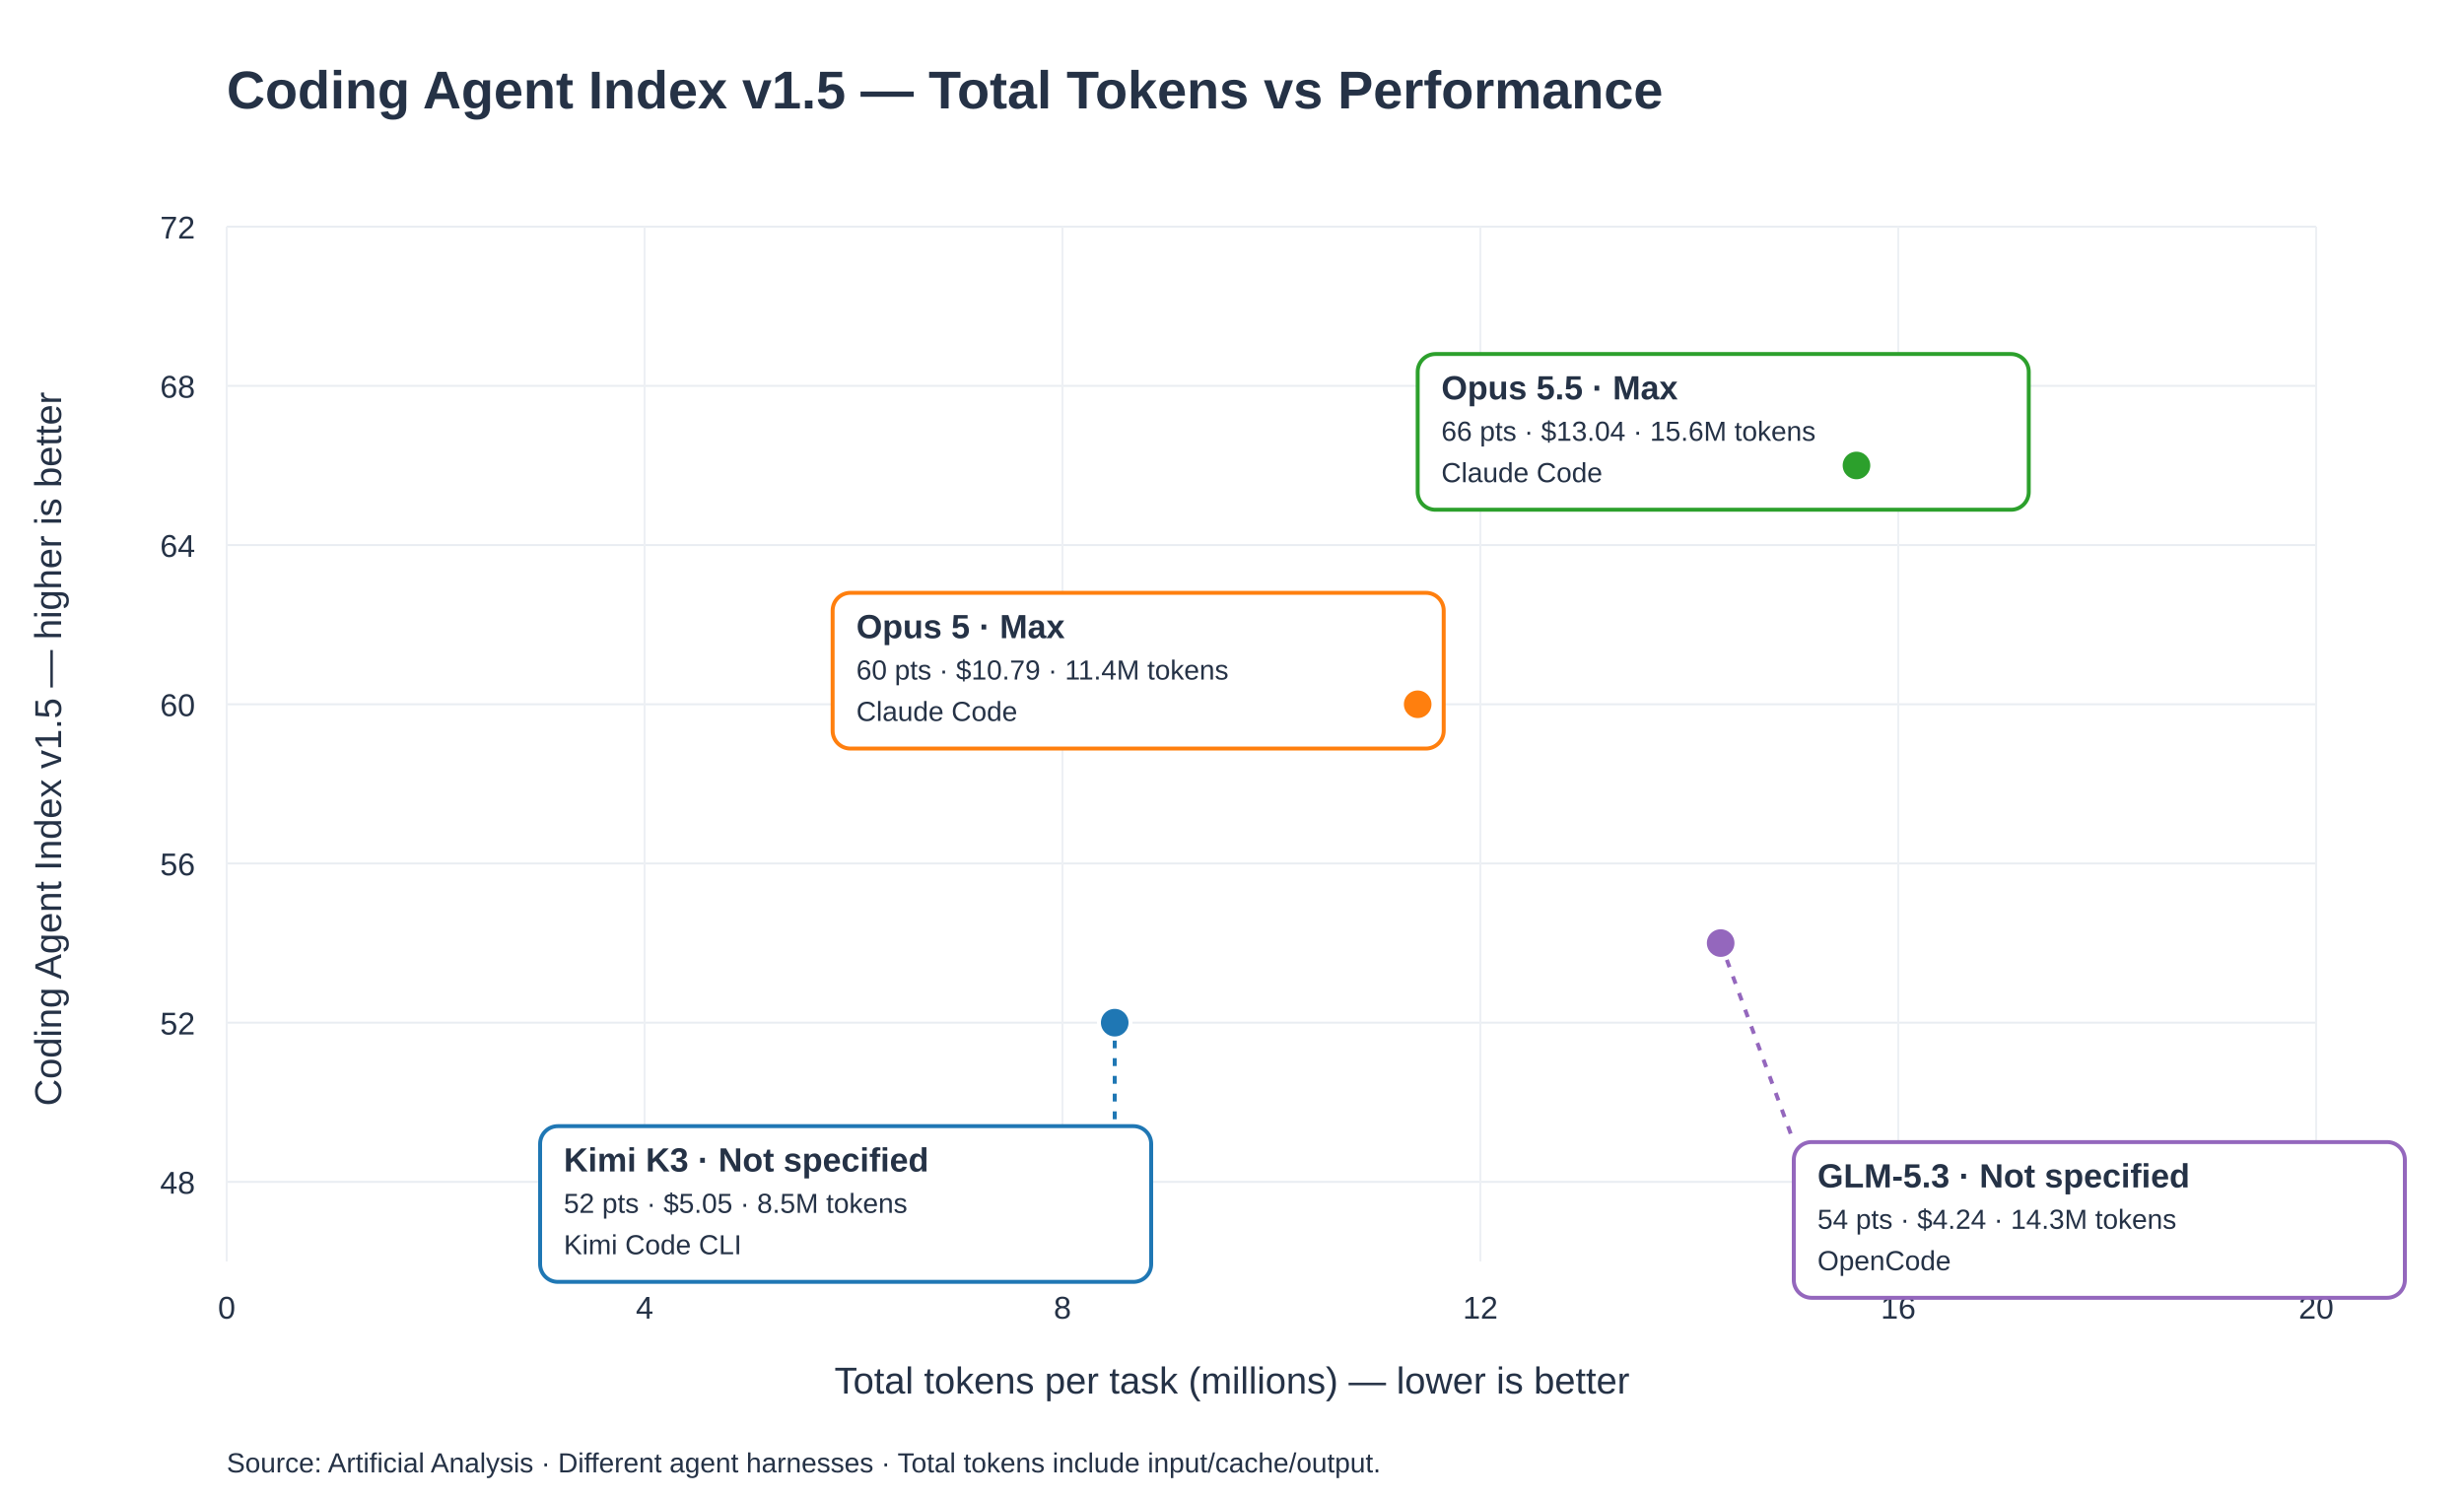
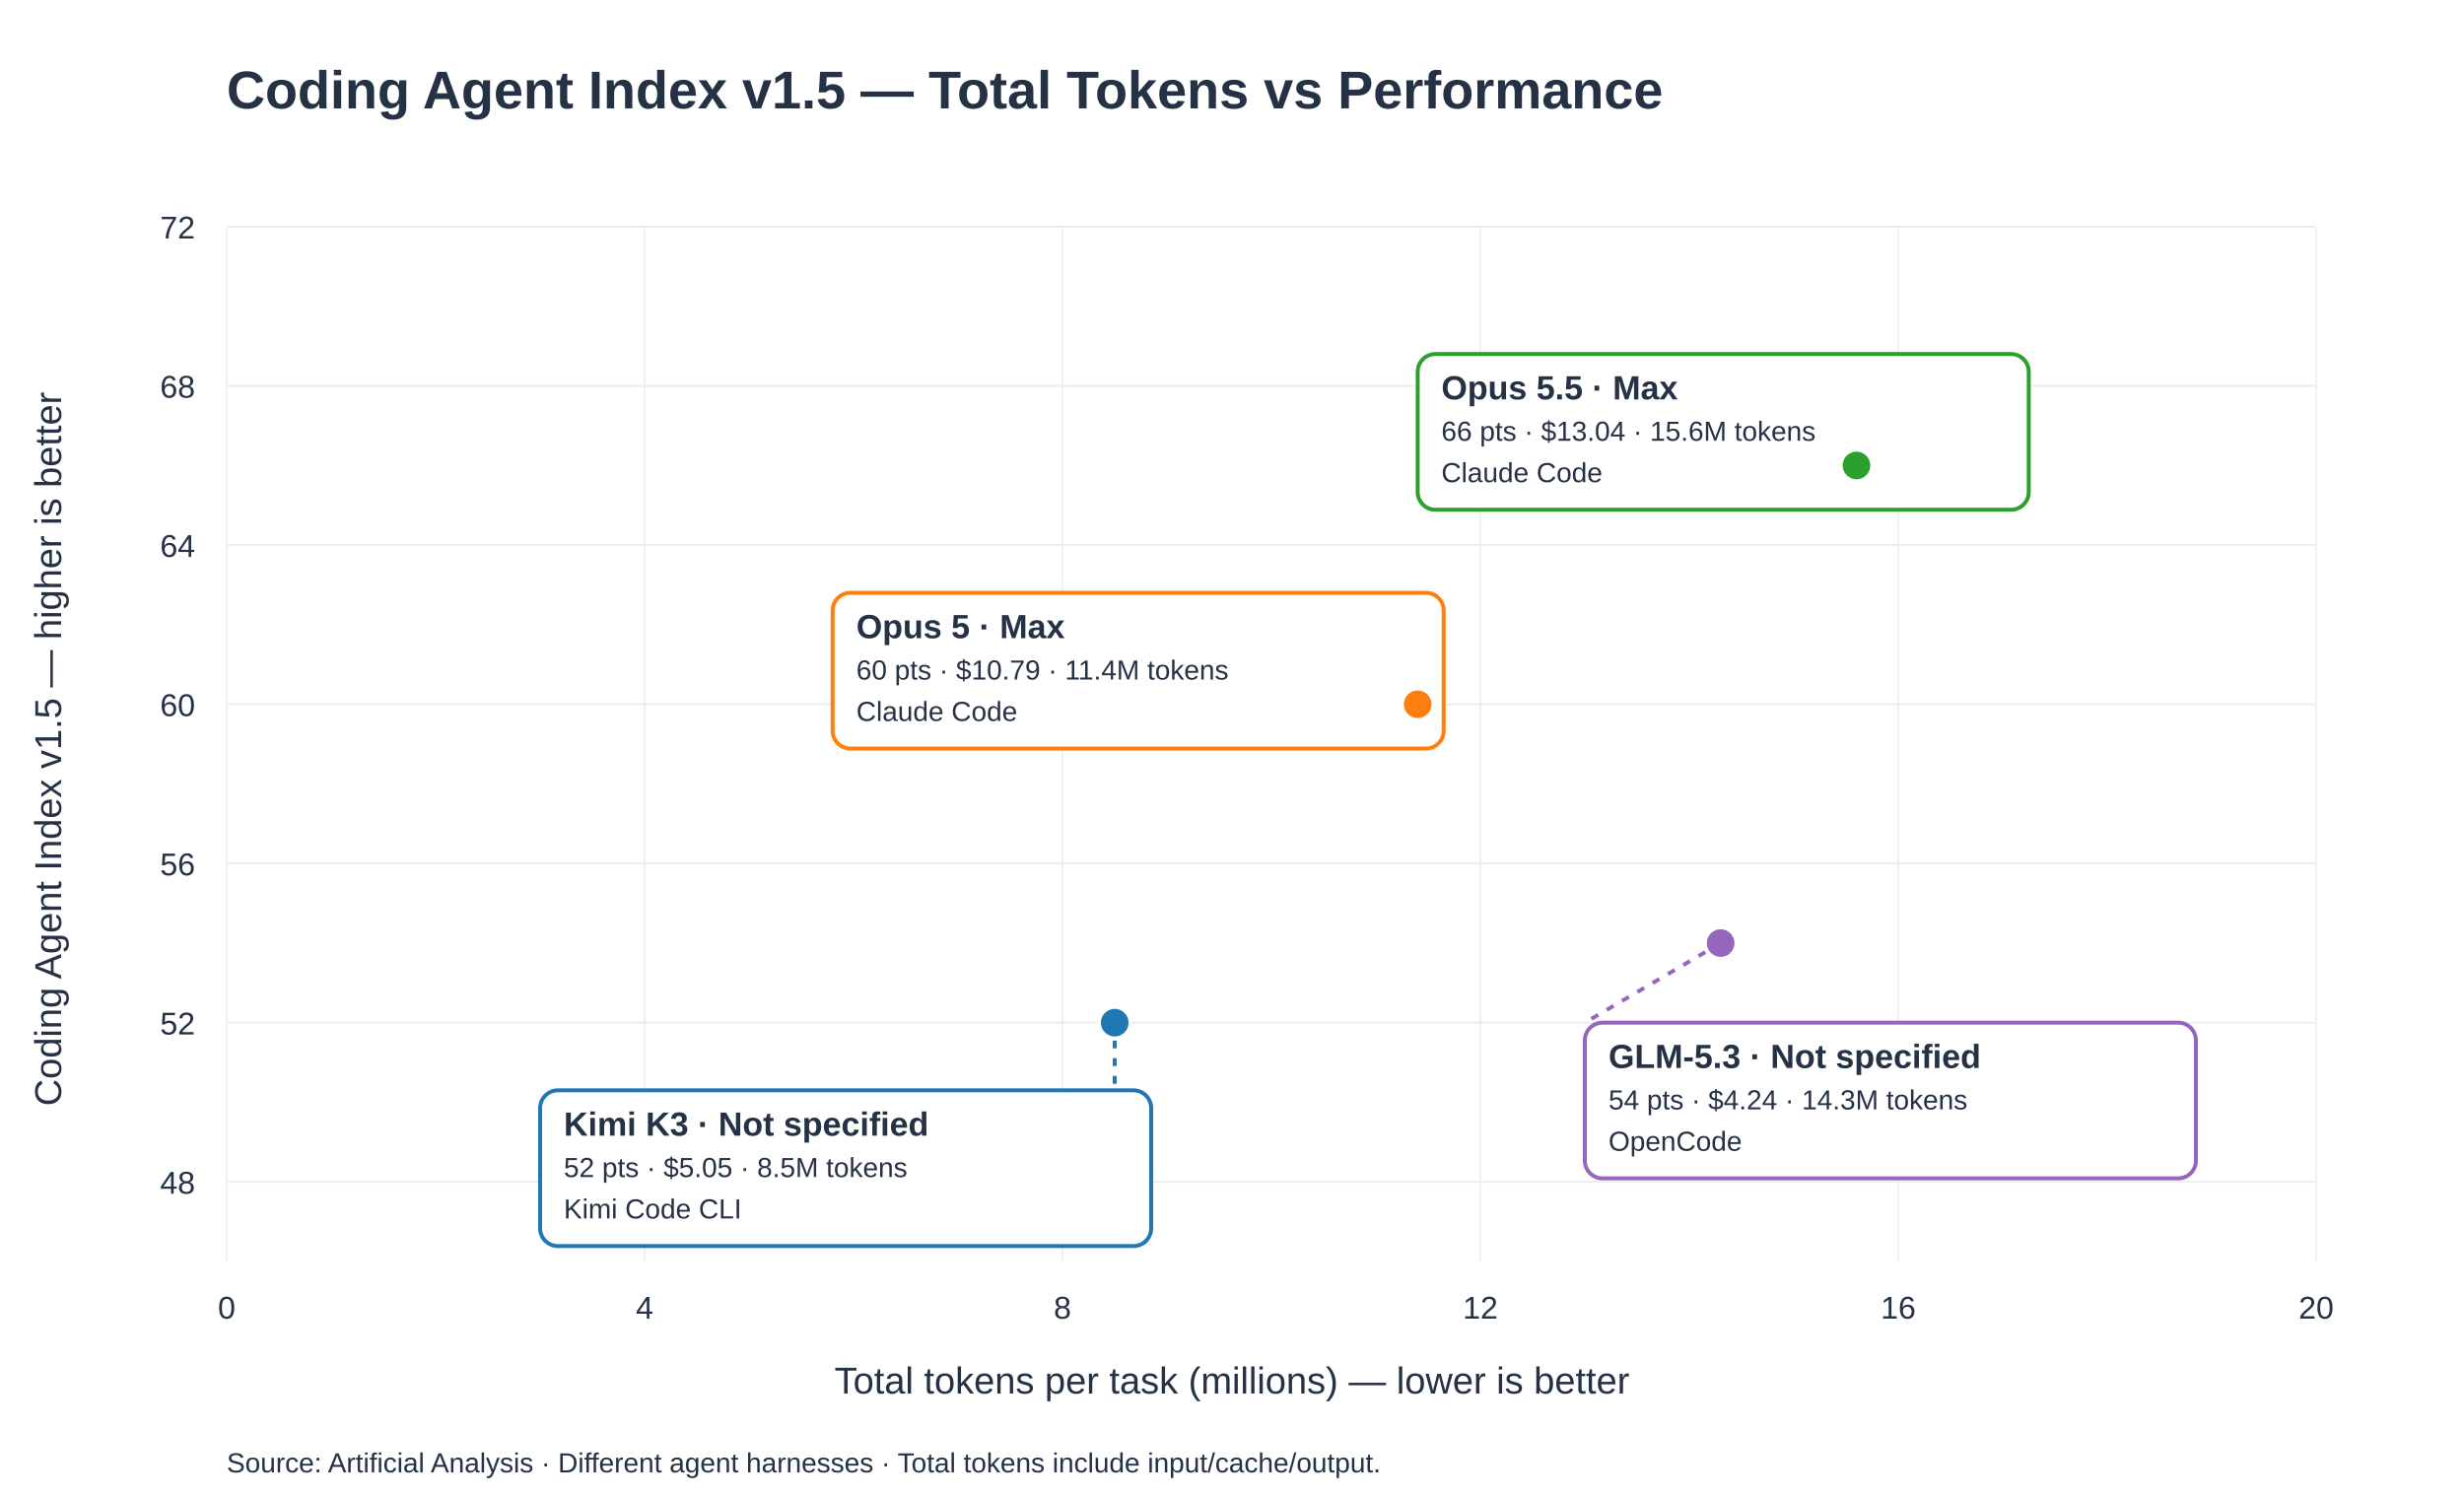
<svg xmlns="http://www.w3.org/2000/svg" width="1250" height="760" viewBox="0 0 1250 760">
  <rect width="1250" height="760" fill="white" />
  <style>text{font-family:Arial,sans-serif;fill:#253246}.axis{font-size:19px}.lab{font-size:17px}.small{font-size:14px}</style>
  <text x="115" y="55" font-size="27" font-weight="bold">Coding Agent Index v1.5 — Total Tokens vs Performance</text>
  <line x1="115" y1="599.615" x2="1175" y2="599.615" stroke="#e9edf2" />
  <text x="99" y="605.615" font-size="16" text-anchor="end">48</text>
  <line x1="115" y1="518.846" x2="1175" y2="518.846" stroke="#e9edf2" />
  <text x="99" y="524.846" font-size="16" text-anchor="end">52</text>
  <line x1="115" y1="438.077" x2="1175" y2="438.077" stroke="#e9edf2" />
  <text x="99" y="444.077" font-size="16" text-anchor="end">56</text>
  <line x1="115" y1="357.308" x2="1175" y2="357.308" stroke="#e9edf2" />
  <text x="99" y="363.308" font-size="16" text-anchor="end">60</text>
  <line x1="115" y1="276.538" x2="1175" y2="276.538" stroke="#e9edf2" />
  <text x="99" y="282.538" font-size="16" text-anchor="end">64</text>
  <line x1="115" y1="195.769" x2="1175" y2="195.769" stroke="#e9edf2" />
  <text x="99" y="201.769" font-size="16" text-anchor="end">68</text>
  <line x1="115" y1="115" x2="1175" y2="115" stroke="#e9edf2" />
  <text x="99" y="121" font-size="16" text-anchor="end">72</text>
  <line x1="115" y1="115" x2="115" y2="640" stroke="#edf0f4" />
  <text x="115" y="669" text-anchor="middle" font-size="16">0</text>
  <line x1="327" y1="115" x2="327" y2="640" stroke="#edf0f4" />
  <text x="327" y="669" text-anchor="middle" font-size="16">4</text>
  <line x1="539" y1="115" x2="539" y2="640" stroke="#edf0f4" />
  <text x="539" y="669" text-anchor="middle" font-size="16">8</text>
  <line x1="751" y1="115" x2="751" y2="640" stroke="#edf0f4" />
  <text x="751" y="669" text-anchor="middle" font-size="16">12</text>
  <line x1="963" y1="115" x2="963" y2="640" stroke="#edf0f4" />
  <text x="963" y="669" text-anchor="middle" font-size="16">16</text>
  <line x1="1175" y1="115" x2="1175" y2="640" stroke="#edf0f4" />
  <text x="1175" y="669" text-anchor="middle" font-size="16">20</text>
  <text x="625" y="707" text-anchor="middle" class="axis">Total tokens per task (millions) — lower is better</text>
  <text transform="translate(31 380) rotate(-90)" text-anchor="middle" class="axis">Coding Agent Index v1.5 — higher is better</text>
  <line x1="565.5" y1="518.846" x2="565.5" y2="571.346" stroke="#1f77b4" stroke-width="2" stroke-dasharray="4 5" />
-   <rect x="274" y="571.346" width="310" height="79" rx="9" fill="white" stroke="#1f77b4" stroke-width="2" />
-   <text x="286" y="594.346" class="lab" font-weight="bold">Kimi K3 · Not specified</text>
-   <text x="286" y="615.346" class="small">52 pts · $5.05 · 8.5M tokens</text>
-   <text x="286" y="636.346" class="small">Kimi Code CLI</text>
+   <rect x="274" y="553.173" width="310" height="79" rx="9" fill="white" stroke="#1f77b4" stroke-width="2" />
+   <text x="286" y="576.173" class="lab" font-weight="bold">Kimi K3 · Not specified</text>
+   <text x="286" y="597.173" class="small">52 pts · $5.05 · 8.5M tokens</text>
+   <text x="286" y="618.173" class="small">Kimi Code CLI</text>
  <circle cx="565.5" cy="518.846" r="8" fill="#1f77b4" stroke="white" stroke-width="2" />
-   <line x1="872.9" y1="478.462" x2="910" y2="579.423" stroke="#9467bd" stroke-width="2" stroke-dasharray="4 5" />
-   <rect x="910" y="579.423" width="310" height="79" rx="9" fill="white" stroke="#9467bd" stroke-width="2" />
-   <text x="922" y="602.423" class="lab" font-weight="bold">GLM-5.3 · Not specified</text>
-   <text x="922" y="623.423" class="small">54 pts · $4.24 · 14.3M tokens</text>
-   <text x="922" y="644.423" class="small">OpenCode</text>
+   <line x1="872.9" y1="478.462" x2="804" y2="518.846" stroke="#9467bd" stroke-width="2" stroke-dasharray="4 5" />
+   <rect x="804" y="518.846" width="310" height="79" rx="9" fill="white" stroke="#9467bd" stroke-width="2" />
+   <text x="816" y="541.846" class="lab" font-weight="bold">GLM-5.3 · Not specified</text>
+   <text x="816" y="562.846" class="small">54 pts · $4.24 · 14.3M tokens</text>
+   <text x="816" y="583.846" class="small">OpenCode</text>
  <circle cx="872.9" cy="478.462" r="8" fill="#9467bd" stroke="white" stroke-width="2" />
  <line x1="719.2" y1="357.308" x2="719.2" y2="357.308" stroke="#ff7f0e" stroke-width="2" stroke-dasharray="4 5" />
  <rect x="422.4" y="300.769" width="310" height="79" rx="9" fill="white" stroke="#ff7f0e" stroke-width="2" />
  <text x="434.4" y="323.769" class="lab" font-weight="bold">Opus 5 · Max</text>
  <text x="434.4" y="344.769" class="small">60 pts · $10.79 · 11.4M tokens</text>
  <text x="434.4" y="365.769" class="small">Claude Code</text>
  <circle cx="719.2" cy="357.308" r="8" fill="#ff7f0e" stroke="white" stroke-width="2" />
  <line x1="941.8" y1="236.154" x2="941.8" y2="236.154" stroke="#2ca02c" stroke-width="2" stroke-dasharray="4 5" />
  <rect x="719.2" y="179.615" width="310" height="79" rx="9" fill="white" stroke="#2ca02c" stroke-width="2" />
  <text x="731.2" y="202.615" class="lab" font-weight="bold">Opus 5.5 · Max</text>
  <text x="731.2" y="223.615" class="small">66 pts · $13.04 · 15.6M tokens</text>
  <text x="731.2" y="244.615" class="small">Claude Code</text>
  <circle cx="941.8" cy="236.154" r="8" fill="#2ca02c" stroke="white" stroke-width="2" />
  <text x="115" y="747" class="small">Source: Artificial Analysis · Different agent harnesses · Total tokens include input/cache/output.</text>
</svg>
